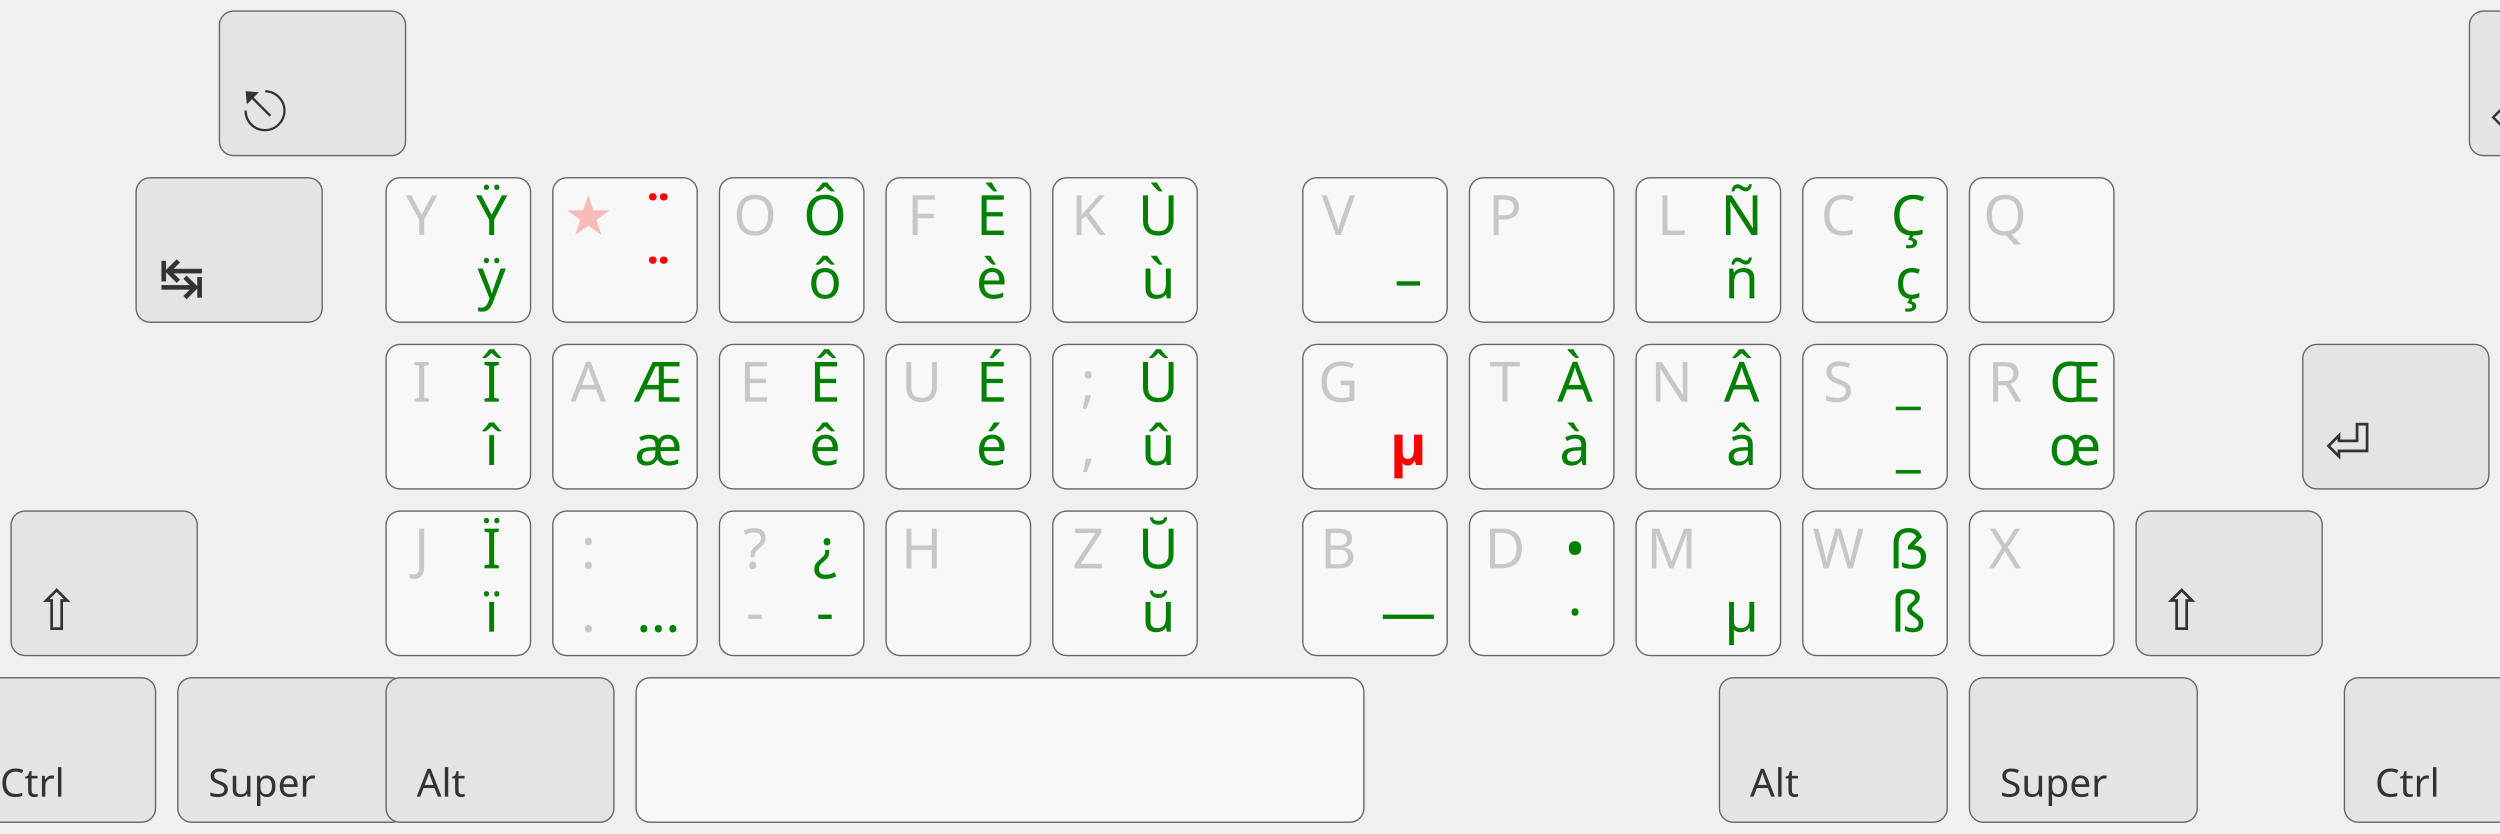
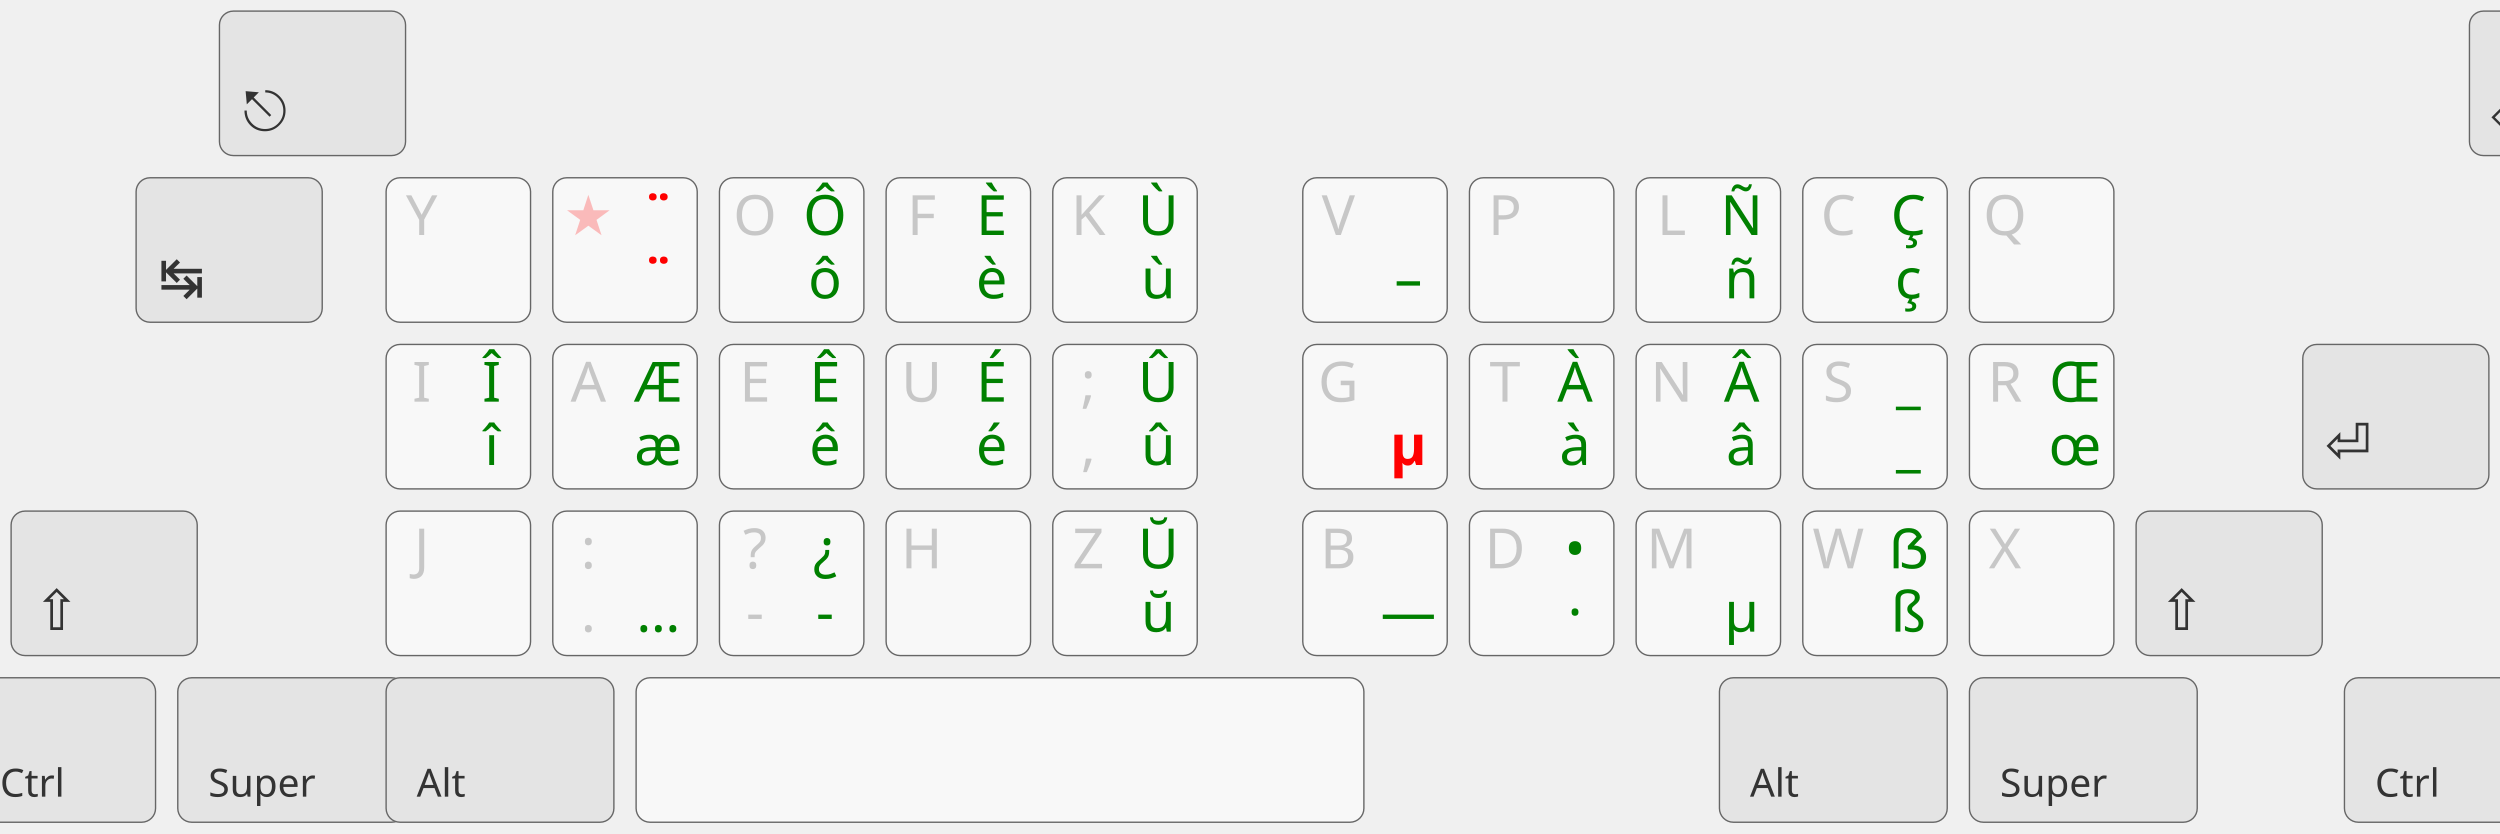
<svg xmlns="http://www.w3.org/2000/svg" viewBox="0 0 900 300" platform="gnu" theme="" class="ergo ol40 dk">
  <style>
    rect, path {
      stroke: #666;
      stroke-width: .5px;
      fill: #f8f8f8;
    }
    .specialKey,
    .specialKey rect,
    .specialKey path {
      fill: #e4e4e4;
    }
    text {
      fill: #333;
      font: normal 20px sans-serif;
      text-align: center;
    }
    #Backspace text {
      font-size: 12px;
    }

    #Escape { display: none; }

    #row_AE { transform: translate(4px, 4px); }
    #row_AD { transform: translate(4px, 64px); }
    #row_AC { transform: translate(4px, 124px); }
    #row_AB { transform: translate(4px, 184px); }
    #row_AA { transform: translate(4px, 244px); }

    /* Backslash + Enter */
    #Enter path.alt,
    #Enter     .iso,
    #Backslash .iso,
    .alt #Enter rect.ansi,
    .iso #Enter rect.ansi,
    .iso #Enter text.ansi,
    .alt #Backslash .ansi,
    .iso #Backslash .ansi { display: none; }
    #Enter text.ansi,
    .alt #Enter     .alt,
    .iso #Enter     .iso,
    .iso #Backslash .iso { display: block; }
    .iso #Backslash { transform: translate(765px, 60px); }
    .alt #Backslash { transform: translate(780px, -60px); }

    /* Backspace + IntlYen */
    #IntlYen, #Backspace .alt,
    .intlYen  #Backspace .ansi { display: none; }
    .intlYen  #Backspace .alt,
    .intlYen  #IntlYen { display: block; }

    /* ShiftLeft + IntlBackslash */
    #IntlBackslash, #ShiftLeft .iso,
    .intlBackslash  #ShiftLeft .ansi { display: none; }
    .intlBackslash  #ShiftLeft .iso,
    .intlBackslash  #IntlBackslash { display: block; }

    /* ShiftRight + IntlRo */
    #IntlRo, #ShiftRight .abnt,
    .intlRo  #ShiftRight .ansi { display: none; }
    .intlRo  #ShiftRight .abnt,
    .intlRo  #IntlRo { display: block; }

    .specialKey   .ergo,
    .specialKey   .ol60,
    .specialKey   .ol50,
    .specialKey   .ol40,
    #Space        .ol60,
    #Space        .ol50,
    #Space        .ol40,
    #Backquote    .ol60,
    #BracketRight .ol60,
    #Equal        .ol60,
    .ergo #CapsLock,
    .ergo #Space      rect,
    .ergo #Backslash  rect,
    .ergo .specialKey rect,
    .ergo .specialKey text { display: none; }
    .ol50 #Escape,
    .ol40 #Escape,
    .ol60 #Space        .ol60,
    .ol50 #Space        .ol50,
    .ol40 #Space        .ol40,
    .ol60 #Backquote    .ol60,
    .ol60 #BracketRight .ol60,
    .ol60 #Backslash    .ol60,
    .ol60 #Equal        .ol60,
    .ol60 .specialKey   .ol60,
    .ol50 .specialKey   .ol50,
    .ol40 .specialKey   .ol40,
    .ergo .specialKey   .ergo { display: block; }

    .ol50 .pinkyKey, .ol50 #ContextMenu,
    .ol40 .pinkyKey, .ol40 #ContextMenu,
    .ol40 #row_AE .numberKey { display: none; }

    .ergo #row_AE       { transform: translate(94px, 4px); }
    .ergo #row_AD       { transform: translate(64px, 64px); }
    .ergo #row_AC       { transform: translate(49px, 124px); }
    .ergo #row_AB       { transform: translate(19px, 184px); }

    .ergo #Tab          { transform: translate(15px, 0px); }
    .ergo #ShiftLeft    { transform: translate(60px, 0px); }
    .ergo #ControlLeft  { transform: translate(75px, 0px); }
    .ergo #MetaLeft     { transform: translate(150px, 0px); }
    .ergo #AltLeft      { transform: translate(240px, 0px); }
    .ergo #Space        { transform: translate(315px, 0px); }
    .ergo #AltRight     { transform: translate(540px, 0px); }
    .ergo #MetaRight    { transform: translate(630px, 0px); }
    .ergo #ControlRight { transform: translate(750px, 0px); }

    .ergo .left         { transform: translate(-15px, 0px); }
    .ergo .right        { transform: translate(15px, 0px); }

    .ol60 .left         { transform: translate(-75px, 0px); }
    .ol60 #ControlRight { transform: translate(810px, 0px); }
    .ol60 #Backquote    { transform: translate(-15px, 0px); }
    .ol60 #ShiftRight   { transform: translate(795px, 0px); }
    .ol60 #ContextMenu  { transform: translate(750px, 0px); }
    .ol60 #Backslash    { transform: translate(690px, 120px); }
    .ol60 #Backspace    { transform: translate(277.5px, 60px); }
    .ol60 #Enter        { transform: translate(322.5px, 60px); }

    .ol50 #Escape       { transform: translate(-15px, 0px); }
    .ol50 #Backspace    { transform: translate(660px, 0px); }
    .ol50 #Enter        { transform: translate(705px, -60px); }

    .ol40 #Escape       { transform: translate(-15px, 120px); }
    .ol40 #Backspace    { transform: translate(660px, 60px); }
    .ol40 #Enter        { transform: translate(705px, 0px); }

    [platform="gnu"].ergo .specialKey .win,
    [platform="gnu"].ergo .specialKey .mac,
    [platform="win"].ergo .specialKey .gnu,
    [platform="win"].ergo .specialKey .mac { display: none; }
    .ergo .specialKey .mac,
    [platform="gnu"].ergo .specialKey .gnu,
    [platform="win"].ergo .specialKey .win { display: block; }

    /* swap Alt/Meta for MacOSX */
    [platform="gnu"].ergo #MetaLeft,
    [platform="win"].ergo #MetaLeft,
                    .ergo #AltLeft   { transform: translate(150px, 0px); }
    [platform="gnu"].ergo #AltLeft,
    [platform="win"].ergo #AltLeft,
                    .ergo #MetaLeft  { transform: translate(240px, 0px); }
    [platform="gnu"].ergo #AltRight,
    [platform="win"].ergo #AltRight,
                    .ergo #MetaRight { transform: translate(570px, 0px); }
    [platform="gnu"].ergo #MetaRight,
    [platform="win"].ergo #MetaRight,
                    .ergo #AltRight  { transform: translate(660px, 0px); }

    #NonConvert, #Convert, #KanaMode,
    #Lang1, #Lang2,
    #Space .jis,
    #Space .ks,
    .ks  #Space .ansi,
    .ks  #Space .jis,
    .jis #Space .ansi,
    .jis #Space .ks { display: none; }
    .ks  #Space .ks,
    .jis #NonConvert, .jis #Convert, .jis #KanaMode,
    .ks #Lang1, .ks #Lang2,
    .jis #Space .jis { display: block; }

    #Backquote .jis,
    #CapsLock  .jis,
    .jis #Backquote .ansi,
    .jis #CapsLock  .ansi { display: none; }
    .jis #Backquote .jis,
    .jis #CapsLock .jis { display: block; }

    #Lang1 text,
    #Lang2 text,
    #Convert text,
    #NonConvert text,
    .jis #CapsLock text { font-size: 14px; }
    #KanaMode text,
    .jis #Backquote text { font-size: 10px; }

    .specialKey .win,
    .specialKey .gnu {
      display: none;
      font-size: 14px;
    }

    /* display MacOSX by default */
    [platform="gnu"] .specialKey .win,
    [platform="gnu"] .specialKey .mac,
    [platform="win"] .specialKey .gnu,
    [platform="win"] .specialKey .mac { display: none; }
    [platform="mac"] .specialKey .mac,
    [platform="gnu"] .specialKey .gnu,
    [platform="win"] .specialKey .win { display: block; }

    /* swap Alt/Meta for MacOSX */
    [platform="gnu"] #MetaLeft,
    [platform="win"] #MetaLeft,  #AltLeft   { transform: translate(75px, 0px); }
    [platform="gnu"] #AltLeft,
    [platform="win"] #AltLeft,   #MetaLeft  { transform: translate(150px, 0px); }
    [platform="gnu"] #AltRight,
    [platform="win"] #AltRight,  #MetaRight { transform: translate(600px, 0px); }
    [platform="gnu"] #MetaRight,
    [platform="win"] #MetaRight, #AltRight  { transform: translate(675px, 0px); }

    g:target rect, .press rect,
    g:target path, .press path {
      fill: #aad;
    }

    [theme="reach"] .pinkyKey  rect { fill: hsl(  0, 100%, 90%); }
    [theme="reach"] .numberKey rect { fill: hsl( 42, 100%, 90%); }
    [theme="reach"] .letterKey rect { fill: hsl(122, 100%, 90%); }
    [theme="reach"] .homeKey   rect { fill: hsl(122, 100%, 75%); }
    [theme="reach"] .press     rect { fill: #aaf; }

    [theme="hints"] [finger="m1"] rect { fill: hsl(  0, 100%, 95%); }
    [theme="hints"] [finger="l2"] rect { fill: hsl( 42, 100%, 85%); }
    [theme="hints"] [finger="r2"] rect { fill: hsl( 61, 100%, 85%); }
    [theme="hints"] [finger="l3"] rect,
    [theme="hints"] [finger="r3"] rect { fill: hsl(136, 100%, 85%); }
    [theme="hints"] [finger="l4"] rect,
    [theme="hints"] [finger="r4"] rect { fill: hsl(200, 100%, 85%); }
    [theme="hints"] [finger="l5"] rect,
    [theme="hints"] [finger="r5"] rect { fill: hsl(230, 100%, 85%); }
    [theme="hints"] .specialKey   rect,
    [theme="hints"] .specialKey   path { fill: #e4e4e4; }
    [theme="hints"] .hint         rect { fill: #a33; }
    [theme="hints"] .press        rect { fill: #335; }
    [theme="hints"] .press        text { fill: #fff; }
    [theme="hints"] .hint text {
      font-weight: bold;
      fill: white;
    }

    /* dimmed AltGr + bold dead keys */
    .level3, .level4 { fill: blue; opacity: .5; }
    .level5, .level6 { fill: green; display: none }
    .deadKey {
      fill: red;
      font-size: 14px;
    }
    .diacritic  {
      font-size: 20px;
      font-weight: bolder;
    }

    /* hide Level4 (Shift+AltGr) unless AltGr is pressed */
    .level4        { display: none; }
    .altgr .level4 { display: block; }

    /* highlight AltGr + Dead Keys */
    .dk .level1, .altgr .level1,
    .dk .level2, .altgr .level2 { opacity: 0.25; display: block; }
    .dk .level5, .altgr .level3,
    .dk .level6, .altgr .level4,
    .mixed .level3, .mixed .level5 { opacity: 1; display: block;}
    .dk .level3, .dk .level4,
    .mixed .level4, .mixed .level6 { display: none; }

    /* Translate level5 upward if mixed */
    .mixed .level5 {transform: translate(0px, -22.8px);}

    /* Adding Base class option to display Alpha + dk layers */
    .base .level3, .base .level4 { display: none;}
    .base .level5  { opacity: 0.5; display: block;}

    @media (prefers-color-scheme: dark) {
      rect, path { stroke: #777; fill: #444; }
      .specialKey, .specialKey rect, .specialKey path { fill: #333; }
      g:target rect, .press rect, g:target path, .press path { fill: #558; }
      text { fill: #999; }
      .level3, .level4 { fill: #99f; }
      .level5, .level6 { fill: #6d6; }
      .deadKey { fill: #f44; }

      [theme="reach"] .pinkyKey  rect { fill: hsl(  0, 60%, 25%); }
      [theme="reach"] .numberKey rect { fill: hsl( 42, 60%, 27%); }
      [theme="reach"] .letterKey rect { fill: hsl(122, 75%, 20%); }
      [theme="reach"] .homeKey   rect { fill: hsl(122, 70%, 25%); }
      [theme="reach"] .press     rect { fill: #449; }

      [theme="hints"] [finger="m1"] rect { fill: hsl(  0, 100%, 95%); }
      [theme="hints"] [finger="l2"] rect { fill: hsl( 42, 100%, 85%); }
      [theme="hints"] [finger="r2"] rect { fill: hsl( 61, 100%, 85%); }
      [theme="hints"] [finger="l3"] rect,
      [theme="hints"] [finger="r3"] rect { fill: hsl(136, 100%, 85%); }
      [theme="hints"] [finger="l4"] rect,
      [theme="hints"] [finger="r4"] rect { fill: hsl(200, 100%, 85%); }
      [theme="hints"] [finger="l5"] rect,
      [theme="hints"] [finger="r5"] rect { fill: hsl(230, 100%, 85%); }
      [theme="hints"] .specialKey   rect,
      [theme="hints"] .specialKey   path { fill: #e4e4e4; }
      [theme="hints"] .hint         rect { fill: #a33; }
      [theme="hints"] .press        rect { fill: #335; }
      [theme="hints"] .press        text { fill: #fff; }
      [theme="hints"] .hint text {
        font-weight: bold;
        fill: white;
      }
    }
  </style>
  <g id="row_AE" text-anchor="middle">
    <g class="left">
      <g class="specialKey" finger="l5" id="Escape" transform="translate(0, 0)">
        <rect class="ergo" width="67" height="52" rx="5" ry="5" />
        <text class="ergo" width="22" height="22" x="16.4" y="42.8">⎋</text>
      </g>
      <g class="pinkyKey" finger="l5" id="Backquote" transform="translate(0, 0)">
        <rect class="specialKey jis" width="52" height="52" rx="5" ry="5" />
        <rect class="ansi alt iso" width="52" height="52" rx="5" ry="5" />
        <rect class="ol60" width="67" height="52" rx="5" ry="5" />
        <text class="jis" width="22" height="22" x="26" y="20">半角</text>
        <text class="jis" width="22" height="22" x="26" y="32">全角</text>
        <text class="jis" width="22" height="22" x="26" y="44">漢字</text>
        <g class="ansi key">
          <text class="level1" width="22" height="22" x="12.8" y="43.4">`</text>
          <text class="level2" width="22" height="22" x="12.8" y="20.6">~</text>
          <text class="level3" width="22" height="22" x="38" y="43.4" />
          <text class="level4" width="22" height="22" x="38" y="20.6" />
          <text class="level5 dk" width="22" height="22" x="38" y="43.4" />
          <text class="level6 dk" width="22" height="22" x="38" y="20.6" />
        </g>
      </g>
      <g class="numberKey" finger="l5" id="Digit1" transform="translate(60, 0)">
        <rect class="" width="52" height="52" rx="5" ry="5" />
        <g class="key">
          <text class="level1" width="22" height="22" x="12.8" y="43.4">1</text>
          <text class="level2" width="22" height="22" x="12.8" y="20.6">!</text>
          <text class="level3" width="22" height="22" x="38" y="43.4">₁</text>
          <text class="level4" width="22" height="22" x="38" y="20.6">¹</text>
          <text class="level5 dk" width="22" height="22" x="38" y="43.4">§</text>
          <text class="level6 dk" width="22" height="22" x="38" y="20.6">¡</text>
        </g>
      </g>
      <g class="numberKey" finger="l5" id="Digit2" transform="translate(120, 0)">
        <rect class="" width="52" height="52" rx="5" ry="5" />
        <g class="key">
          <text class="level1" width="22" height="22" x="12.8" y="43.4">2</text>
          <text class="level2" width="22" height="22" x="12.8" y="20.6">@</text>
          <text class="level3" width="22" height="22" x="38" y="43.4">₂</text>
          <text class="level4" width="22" height="22" x="38" y="20.6">²</text>
          <text class="level5 dk" width="22" height="22" x="38" y="43.4">¶</text>
          <text class="level6 dk" width="22" height="22" x="38" y="20.6" />
        </g>
      </g>
      <g class="numberKey" finger="l4" id="Digit3" transform="translate(180, 0)">
        <rect class="" width="52" height="52" rx="5" ry="5" />
        <g class="key">
          <text class="level1" width="22" height="22" x="12.8" y="43.4">3</text>
          <text class="level2" width="22" height="22" x="12.8" y="20.6">#</text>
          <text class="level3" width="22" height="22" x="38" y="43.4">₃</text>
          <text class="level4" width="22" height="22" x="38" y="20.6">³</text>
          <text class="level5 dk" width="22" height="22" x="38" y="43.4">°</text>
          <text class="level6 dk" width="22" height="22" x="38" y="20.6" />
        </g>
      </g>
      <g class="numberKey" finger="l3" id="Digit4" transform="translate(240, 0)">
        <rect class="" width="52" height="52" rx="5" ry="5" />
        <g class="key">
          <text class="level1" width="22" height="22" x="12.8" y="43.4">4</text>
          <text class="level2" width="22" height="22" x="12.8" y="20.6">$</text>
          <text class="level3" width="22" height="22" x="38" y="43.4">₄</text>
          <text class="level4" width="22" height="22" x="38" y="20.6">⁴</text>
          <text class="level5 dk" width="22" height="22" x="38" y="43.4">£</text>
          <text class="level6 dk" width="22" height="22" x="38" y="20.6">¢</text>
        </g>
      </g>
      <g class="numberKey" finger="l2" id="Digit5" transform="translate(300, 0)">
        <rect class="" width="52" height="52" rx="5" ry="5" />
        <g class="key">
          <text class="level1" width="22" height="22" x="12.8" y="43.4">5</text>
          <text class="level2" width="22" height="22" x="12.8" y="20.6">%</text>
          <text class="level3" width="22" height="22" x="38" y="43.4">₅</text>
          <text class="level4" width="22" height="22" x="38" y="20.6">⁵</text>
          <text class="level5 dk" width="22" height="22" x="38" y="43.4">€</text>
          <text class="level6 dk" width="22" height="22" x="38" y="20.6">‰</text>
        </g>
      </g>
    </g>
    <g class="right">
      <g class="numberKey" finger="l2" id="Digit6" transform="translate(360, 0)">
        <rect class="" width="52" height="52" rx="5" ry="5" />
        <g class="key">
          <text class="level1" width="22" height="22" x="12.8" y="43.4">6</text>
          <text class="level2" width="22" height="22" x="12.8" y="20.6">^</text>
          <text class="level3" width="22" height="22" x="38" y="43.4">₆</text>
          <text class="level4" width="22" height="22" x="38" y="20.6">⁶</text>
          <text class="level5 dk" width="22" height="22" x="38" y="43.4">¥</text>
          <text class="level6 dk" width="22" height="22" x="38" y="20.6" />
        </g>
      </g>
      <g class="numberKey" finger="r2" id="Digit7" transform="translate(420, 0)">
        <rect class="" width="52" height="52" rx="5" ry="5" />
        <g class="key">
          <text class="level1" width="22" height="22" x="12.8" y="43.4">7</text>
          <text class="level2" width="22" height="22" x="12.8" y="20.6">&amp;</text>
          <text class="level3" width="22" height="22" x="38" y="43.4">₇</text>
          <text class="level4" width="22" height="22" x="38" y="20.6">⁷</text>
          <text class="level5 dk" width="22" height="22" x="38" y="43.4">¤</text>
          <text class="level6 dk" width="22" height="22" x="38" y="20.6" />
        </g>
      </g>
      <g class="numberKey" finger="r2" id="Digit8" transform="translate(480, 0)">
        <rect class="" width="52" height="52" rx="5" ry="5" />
        <g class="key">
          <text class="level1" width="22" height="22" x="12.8" y="43.4">8</text>
          <text class="level2" width="22" height="22" x="12.8" y="20.6">*</text>
          <text class="level3" width="22" height="22" x="38" y="43.4">₈</text>
          <text class="level4" width="22" height="22" x="38" y="20.6">⁸</text>
          <text class="level5 dk" width="22" height="22" x="38" y="43.4">„</text>
          <text class="level6 dk" width="22" height="22" x="38" y="20.6" />
        </g>
      </g>
      <g class="numberKey" finger="r3" id="Digit9" transform="translate(540, 0)">
        <rect class="" width="52" height="52" rx="5" ry="5" />
        <g class="key">
          <text class="level1" width="22" height="22" x="12.8" y="43.4">9</text>
          <text class="level2" width="22" height="22" x="12.8" y="20.6">(</text>
          <text class="level3" width="22" height="22" x="38" y="43.4">₉</text>
          <text class="level4" width="22" height="22" x="38" y="20.6">⁹</text>
          <text class="level5 dk" width="22" height="22" x="38" y="43.4">“</text>
          <text class="level6 dk" width="22" height="22" x="38" y="20.6">«</text>
        </g>
      </g>
      <g class="numberKey" finger="r4" id="Digit0" transform="translate(600, 0)">
        <rect class="" width="52" height="52" rx="5" ry="5" />
        <g class="key">
          <text class="level1" width="22" height="22" x="12.8" y="43.4">0</text>
          <text class="level2" width="22" height="22" x="12.8" y="20.6">)</text>
          <text class="level3" width="22" height="22" x="38" y="43.4">₀</text>
          <text class="level4" width="22" height="22" x="38" y="20.6">⁰</text>
          <text class="level5 dk" width="22" height="22" x="38" y="43.4">”</text>
          <text class="level6 dk" width="22" height="22" x="38" y="20.6">»</text>
        </g>
      </g>
      <g class="pinkyKey" finger="r5" id="Minus" transform="translate(660, 0)">
        <rect class="" width="52" height="52" rx="5" ry="5" />
        <g class="key">
          <text class="level1" width="22" height="22" x="12.8" y="43.4">/</text>
          <text class="level2" width="22" height="22" x="12.8" y="20.6">_</text>
          <text class="level3" width="22" height="22" x="38" y="43.4" />
          <text class="level4" width="22" height="22" x="38" y="20.6" />
          <text class="level5 dk" width="22" height="22" x="38" y="43.4">÷</text>
          <text class="level6 dk" width="22" height="22" x="38" y="20.6">–</text>
        </g>
      </g>
      <g class="pinkyKey" finger="r5" id="Equal" transform="translate(720, 0)">
        <rect class="ansi" width="52" height="52" rx="5" ry="5" />
        <rect class="ol60" width="67" height="52" rx="5" ry="5" />
        <g class="key">
          <text class="level1" width="22" height="22" x="12.8" y="43.4">=</text>
          <text class="level2" width="22" height="22" x="12.8" y="20.6">+</text>
          <text class="level3" width="22" height="22" x="38" y="43.4" />
          <text class="level4" width="22" height="22" x="38" y="20.6" />
          <text class="level5 dk" width="22" height="22" x="38" y="43.4">≠</text>
          <text class="level6 dk" width="22" height="22" x="38" y="20.6">±</text>
        </g>
      </g>
      <g class="pinkyKey" finger="r5" id="IntlYen" transform="translate(780, 0)">
        <rect class="" width="52" height="52" rx="5" ry="5" />
        <g class="key" />
      </g>
      <g class="specialKey" finger="r5" id="Backspace" transform="translate(780, 0)">
        <rect class="ansi" width="112" height="52" rx="5" ry="5" />
        <rect class="ol60" width="67" height="112" rx="5" ry="5" y="-60" />
        <rect class="ol40 ol50" width="67" height="52" rx="5" ry="5" />
        <rect class="alt" width="52" height="52" rx="5" ry="5" x="60" />
        <text class="ansi" width="22" height="22" x="16.4" y="42.8">⌫</text>
        <text class="ergo" width="22" height="22" x="16.4" y="42.8">⌫</text>
        <text class="alt" width="22" height="22" x="16.4" y="42.8" transform="translate(60, 0)">⌫</text>
      </g>
    </g>
  </g>
  <g id="row_AD" text-anchor="middle">
    <g class="left">
      <g class="specialKey" finger="l5" id="Tab" transform="translate(0, 0)">
        <rect class="" width="82" height="52" rx="5" ry="5" />
        <rect class="ergo" width="67" height="52" rx="5" ry="5" />
        <text class="" width="22" height="22" x="16.4" y="42.8">↹</text>
        <text class="ergo" width="22" height="22" x="16.4" y="42.8">↹</text>
      </g>
      <g class="letterKey" finger="l5" id="KeyQ" transform="translate(90, 0)">
        <rect class="" width="52" height="52" rx="5" ry="5" />
        <g class="key">
          <text class="level1" width="22" height="22" x="12.8" y="43.4" />
          <text class="level2" width="22" height="22" x="12.8" y="20.6">Y</text>
          <text class="level3" width="22" height="22" x="38" y="43.4">@</text>
          <text class="level4" width="22" height="22" x="38" y="20.6" />
-           <text class="level5 dk" width="22" height="22" x="38" y="43.4">ÿ</text>
-           <text class="level6 dk" width="22" height="22" x="38" y="20.6">Ÿ</text>
+           <text class="level5 dk" width="22" height="22" x="38" y="43.4" />
+           <text class="level6 dk" width="22" height="22" x="38" y="20.6" />
        </g>
      </g>
      <g class="letterKey" finger="l4" id="KeyW" transform="translate(150, 0)">
        <rect class="" width="52" height="52" rx="5" ry="5" />
        <g class="key">
          <text class="level1" width="22" height="22" x="12.8" y="43.4" />
          <text class="level2 deadKey diacritic" width="22" height="22" x="12.8" y="20.6">★</text>
          <text class="level3" width="22" height="22" x="38" y="43.4">&lt;</text>
          <text class="level4" width="22" height="22" x="38" y="20.6">≤</text>
          <text class="level5 dk deadKey diacritic" width="22" height="22" x="38" y="43.4">¨</text>
          <text class="level6 dk deadKey diacritic" width="22" height="22" x="38" y="20.6">¨</text>
        </g>
      </g>
      <g class="letterKey" finger="l3" id="KeyE" transform="translate(210, 0)">
        <rect class="" width="52" height="52" rx="5" ry="5" />
        <g class="key">
          <text class="level1" width="22" height="22" x="12.8" y="43.4" />
          <text class="level2" width="22" height="22" x="12.8" y="20.6">O</text>
          <text class="level3" width="22" height="22" x="38" y="43.4">&gt;</text>
          <text class="level4" width="22" height="22" x="38" y="20.6">≥</text>
          <text class="level5 dk" width="22" height="22" x="38" y="43.4">ô</text>
          <text class="level6 dk" width="22" height="22" x="38" y="20.6">Ô</text>
        </g>
      </g>
      <g class="letterKey" finger="l2" id="KeyR" transform="translate(270, 0)">
        <rect class="" width="52" height="52" rx="5" ry="5" />
        <g class="key">
          <text class="level1" width="22" height="22" x="12.8" y="43.4" />
          <text class="level2" width="22" height="22" x="12.8" y="20.6">F</text>
          <text class="level3" width="22" height="22" x="38" y="43.4">$</text>
          <text class="level4 deadKey diacritic" width="22" height="22" x="38" y="20.6">¤</text>
          <text class="level5 dk" width="22" height="22" x="38" y="43.4">è</text>
          <text class="level6 dk" width="22" height="22" x="38" y="20.6">È</text>
        </g>
      </g>
      <g class="letterKey" finger="l2" id="KeyT" transform="translate(330, 0)">
        <rect class="" width="52" height="52" rx="5" ry="5" />
        <g class="key">
          <text class="level1" width="22" height="22" x="12.8" y="43.4" />
          <text class="level2" width="22" height="22" x="12.8" y="20.6">K</text>
          <text class="level3" width="22" height="22" x="38" y="43.4">%</text>
          <text class="level4" width="22" height="22" x="38" y="20.6">‰</text>
          <text class="level5 dk" width="22" height="22" x="38" y="43.4">ù</text>
          <text class="level6 dk" width="22" height="22" x="38" y="20.6">Ù</text>
        </g>
      </g>
    </g>
    <g class="right">
      <g class="letterKey" finger="r2" id="KeyY" transform="translate(390, 0)">
        <rect class="" width="52" height="52" rx="5" ry="5" />
        <g class="key">
          <text class="level1" width="22" height="22" x="12.8" y="43.4" />
          <text class="level2" width="22" height="22" x="12.8" y="20.6">V</text>
          <text class="level3" width="22" height="22" x="38" y="43.4">^</text>
          <text class="level4 deadKey diacritic" width="22" height="22" x="38" y="20.6">^</text>
          <text class="level5 dk" width="22" height="22" x="38" y="43.4">–</text>
          <text class="level6 dk" width="22" height="22" x="38" y="20.6" />
        </g>
      </g>
      <g class="letterKey" finger="r2" id="KeyU" transform="translate(450, 0)">
        <rect class="" width="52" height="52" rx="5" ry="5" />
        <g class="key">
          <text class="level1" width="22" height="22" x="12.8" y="43.4" />
          <text class="level2" width="22" height="22" x="12.8" y="20.6">P</text>
          <text class="level3" width="22" height="22" x="38" y="43.4">&amp;</text>
          <text class="level4 deadKey" width="22" height="22" x="38" y="20.6" />
          <text class="level5 dk" width="22" height="22" x="38" y="43.4" />
          <text class="level6 dk" width="22" height="22" x="38" y="20.6" />
        </g>
      </g>
      <g class="letterKey" finger="r3" id="KeyI" transform="translate(510, 0)">
        <rect class="" width="52" height="52" rx="5" ry="5" />
        <g class="key">
          <text class="level1" width="22" height="22" x="12.8" y="43.4" />
          <text class="level2" width="22" height="22" x="12.8" y="20.6">L</text>
          <text class="level3" width="22" height="22" x="38" y="43.4">*</text>
          <text class="level4" width="22" height="22" x="38" y="20.6">×</text>
          <text class="level5 dk" width="22" height="22" x="38" y="43.4">ñ</text>
          <text class="level6 dk" width="22" height="22" x="38" y="20.6">Ñ</text>
        </g>
      </g>
      <g class="letterKey" finger="r4" id="KeyO" transform="translate(570, 0)">
        <rect class="" width="52" height="52" rx="5" ry="5" />
        <g class="key">
          <text class="level1" width="22" height="22" x="12.8" y="43.4" />
          <text class="level2" width="22" height="22" x="12.8" y="20.6">C</text>
          <text class="level3" width="22" height="22" x="38" y="43.4">'</text>
          <text class="level4 deadKey diacritic" width="22" height="22" x="38" y="20.6">´</text>
          <text class="level5 dk" width="22" height="22" x="38" y="43.4">ç</text>
          <text class="level6 dk" width="22" height="22" x="38" y="20.6">Ç</text>
        </g>
      </g>
      <g class="letterKey" finger="r5" id="KeyP" transform="translate(630, 0)">
        <rect class="" width="52" height="52" rx="5" ry="5" />
        <g class="key">
          <text class="level1" width="22" height="22" x="12.8" y="43.4" />
          <text class="level2" width="22" height="22" x="12.8" y="20.6">Q</text>
          <text class="level3" width="22" height="22" x="38" y="43.4">`</text>
          <text class="level4 deadKey diacritic" width="22" height="22" x="38" y="20.6">`</text>
          <text class="level5 dk" width="22" height="22" x="38" y="43.4" />
          <text class="level6 dk" width="22" height="22" x="38" y="20.6" />
        </g>
      </g>
      <g class="pinkyKey" finger="r5" id="BracketLeft" transform="translate(690, 0)">
        <rect class="" width="52" height="52" rx="5" ry="5" />
        <g class="key">
          <text class="level1" width="22" height="22" x="12.8" y="43.4">[</text>
          <text class="level2" width="22" height="22" x="12.8" y="20.6">{</text>
          <text class="level3" width="22" height="22" x="38" y="43.4" />
          <text class="level4" width="22" height="22" x="38" y="20.6" />
          <text class="level5 dk" width="22" height="22" x="38" y="43.4" />
          <text class="level6 dk" width="22" height="22" x="38" y="20.6" />
        </g>
      </g>
      <g class="pinkyKey" finger="r5" id="BracketRight" transform="translate(750, 0)">
        <rect class="ansi" width="52" height="52" rx="5" ry="5" />
        <rect class="ol60" width="67" height="52" rx="5" ry="5" />
        <g class="key">
          <text class="level1" width="22" height="22" x="12.8" y="43.4">]</text>
          <text class="level2" width="22" height="22" x="12.8" y="20.6">}</text>
          <text class="level3" width="22" height="22" x="38" y="43.4" />
          <text class="level4" width="22" height="22" x="38" y="20.6" />
          <text class="level5 dk" width="22" height="22" x="38" y="43.4" />
          <text class="level6 dk" width="22" height="22" x="38" y="20.6" />
        </g>
      </g>
      <g class="pinkyKey" finger="r5" id="Backslash" transform="translate(810, 0)">
        <rect class="ansi" width="82" height="52" rx="5" ry="5" />
        <rect class="iso ol60" width="52" height="52" rx="5" ry="5" />
        <g class="key">
          <text class="level1" width="22" height="22" x="12.8" y="43.4">\</text>
          <text class="level2" width="22" height="22" x="12.8" y="20.6">|</text>
          <text class="level3" width="22" height="22" x="38" y="43.4" />
          <text class="level4" width="22" height="22" x="38" y="20.6" />
          <text class="level5 dk" width="22" height="22" x="38" y="43.4" />
          <text class="level6 dk" width="22" height="22" x="38" y="20.6" />
        </g>
      </g>
    </g>
  </g>
  <g id="row_AC" text-anchor="middle">
    <g class="left">
      <g class="specialKey" finger="l5" id="CapsLock" transform="translate(0, 0)">
        <rect class="" width="97" height="52" rx="5" ry="5" />
        <text class="ansi" width="22" height="22" x="16.4" y="42.8">⇪</text>
        <text class="jis" width="22" height="22" x="23" y="42.8">英数</text>
      </g>
      <g class="letterKey homeKey" finger="l5" id="KeyA" transform="translate(105, 0)">
        <rect class="" width="52" height="52" rx="5" ry="5" />
        <g class="key">
          <text class="level1" width="22" height="22" x="12.8" y="43.4" />
          <text class="level2" width="22" height="22" x="12.8" y="20.6">I</text>
          <text class="level3" width="22" height="22" x="38" y="43.4">{</text>
          <text class="level4" width="22" height="22" x="38" y="20.6" />
          <text class="level5 dk" width="22" height="22" x="38" y="43.4">î</text>
          <text class="level6 dk" width="22" height="22" x="38" y="20.6">Î</text>
        </g>
      </g>
      <g class="letterKey homeKey" finger="l4" id="KeyS" transform="translate(165, 0)">
        <rect class="" width="52" height="52" rx="5" ry="5" />
        <g class="key">
          <text class="level1" width="22" height="22" x="12.8" y="43.4" />
          <text class="level2" width="22" height="22" x="12.8" y="20.6">A</text>
          <text class="level3" width="22" height="22" x="38" y="43.4">(</text>
          <text class="level4" width="22" height="22" x="38" y="20.6">⁽</text>
          <text class="level5 dk" width="22" height="22" x="38" y="43.4">æ</text>
          <text class="level6 dk" width="22" height="22" x="38" y="20.6">Æ</text>
        </g>
      </g>
      <g class="letterKey homeKey" finger="l3" id="KeyD" transform="translate(225, 0)">
        <rect class="" width="52" height="52" rx="5" ry="5" />
        <g class="key">
          <text class="level1" width="22" height="22" x="12.8" y="43.4" />
          <text class="level2" width="22" height="22" x="12.8" y="20.6">E</text>
          <text class="level3" width="22" height="22" x="38" y="43.4">)</text>
          <text class="level4" width="22" height="22" x="38" y="20.6">⁾</text>
          <text class="level5 dk" width="22" height="22" x="38" y="43.4">ê</text>
          <text class="level6 dk" width="22" height="22" x="38" y="20.6">Ê</text>
        </g>
      </g>
      <g class="letterKey homeKey" finger="l2" id="KeyF" transform="translate(285, 0)">
        <rect class="" width="52" height="52" rx="5" ry="5" />
        <g class="key">
          <text class="level1" width="22" height="22" x="12.8" y="43.4" />
          <text class="level2" width="22" height="22" x="12.8" y="20.6">U</text>
          <text class="level3" width="22" height="22" x="38" y="43.4">}</text>
          <text class="level4" width="22" height="22" x="38" y="20.6" />
          <text class="level5 dk" width="22" height="22" x="38" y="43.4">é</text>
          <text class="level6 dk" width="22" height="22" x="38" y="20.6">É</text>
        </g>
      </g>
      <g class="letterKey" finger="l2" id="KeyG" transform="translate(345, 0)">
        <rect class="" width="52" height="52" rx="5" ry="5" />
        <g class="key">
          <text class="level1" width="22" height="22" x="12.8" y="43.4">,</text>
          <text class="level2" width="22" height="22" x="12.8" y="20.6">;</text>
          <text class="level3" width="22" height="22" x="38" y="43.4">=</text>
          <text class="level4" width="22" height="22" x="38" y="20.6">≠</text>
          <text class="level5 dk" width="22" height="22" x="38" y="43.4">û</text>
          <text class="level6 dk" width="22" height="22" x="38" y="20.6">Û</text>
        </g>
      </g>
    </g>
    <g class="right">
      <g class="letterKey" finger="r2" id="KeyH" transform="translate(405, 0)">
        <rect class="" width="52" height="52" rx="5" ry="5" />
        <g class="key">
          <text class="level1" width="22" height="22" x="12.8" y="43.4" />
          <text class="level2" width="22" height="22" x="12.8" y="20.6">G</text>
          <text class="level3" width="22" height="22" x="38" y="43.4">\</text>
          <text class="level4 deadKey diacritic" width="22" height="22" x="38" y="20.6">/</text>
          <text class="level5 dk deadKey diacritic" width="22" height="22" x="38" y="43.4">µ</text>
          <text class="level6 dk" width="22" height="22" x="38" y="20.6" />
        </g>
      </g>
      <g class="letterKey homeKey" finger="r2" id="KeyJ" transform="translate(465, 0)">
        <rect class="" width="52" height="52" rx="5" ry="5" />
        <g class="key">
          <text class="level1" width="22" height="22" x="12.8" y="43.4" />
          <text class="level2" width="22" height="22" x="12.8" y="20.6">T</text>
          <text class="level3" width="22" height="22" x="38" y="43.4">+</text>
          <text class="level4" width="22" height="22" x="38" y="20.6">±</text>
          <text class="level5 dk" width="22" height="22" x="38" y="43.4">à</text>
          <text class="level6 dk" width="22" height="22" x="38" y="20.6">À</text>
        </g>
      </g>
      <g class="letterKey homeKey" finger="r3" id="KeyK" transform="translate(525, 0)">
        <rect class="" width="52" height="52" rx="5" ry="5" />
        <g class="key">
          <text class="level1" width="22" height="22" x="12.8" y="43.4" />
          <text class="level2" width="22" height="22" x="12.8" y="20.6">N</text>
          <text class="level3" width="22" height="22" x="38" y="43.4">-</text>
          <text class="level4" width="22" height="22" x="38" y="20.6">—</text>
          <text class="level5 dk" width="22" height="22" x="38" y="43.4">â</text>
          <text class="level6 dk" width="22" height="22" x="38" y="20.6">Â</text>
        </g>
      </g>
      <g class="letterKey homeKey" finger="r4" id="KeyL" transform="translate(585, 0)">
        <rect class="" width="52" height="52" rx="5" ry="5" />
        <g class="key">
          <text class="level1" width="22" height="22" x="12.8" y="43.4" />
          <text class="level2" width="22" height="22" x="12.8" y="20.6">S</text>
          <text class="level3" width="22" height="22" x="38" y="43.4">/</text>
          <text class="level4" width="22" height="22" x="38" y="20.6">÷</text>
          <text class="level5 dk" width="22" height="22" x="38" y="43.4">_</text>
          <text class="level6 dk" width="22" height="22" x="38" y="20.6">_</text>
        </g>
      </g>
      <g class="letterKey homeKey" finger="r5" id="Semicolon" transform="translate(645, 0)">
        <rect class="" width="52" height="52" rx="5" ry="5" />
        <g class="key">
          <text class="level1" width="22" height="22" x="12.8" y="43.4" />
          <text class="level2" width="22" height="22" x="12.8" y="20.6">R</text>
          <text class="level3" width="22" height="22" x="38" y="43.4">"</text>
          <text class="level4 deadKey diacritic" width="22" height="22" x="38" y="20.6">¨</text>
          <text class="level5 dk" width="22" height="22" x="38" y="43.4">œ</text>
          <text class="level6 dk" width="22" height="22" x="38" y="20.6">Œ</text>
        </g>
      </g>
      <g class="pinkyKey" finger="r5" id="Quote" transform="translate(705, 0)">
        <rect class="" width="52" height="52" rx="5" ry="5" />
        <g class="key">
          <text class="level1" width="22" height="22" x="12.8" y="43.4">'</text>
          <text class="level2" width="22" height="22" x="12.8" y="20.6">"</text>
          <text class="level3" width="22" height="22" x="38" y="43.4" />
          <text class="level4" width="22" height="22" x="38" y="20.6" />
          <text class="level5 dk" width="22" height="22" x="38" y="43.4" />
          <text class="level6 dk" width="22" height="22" x="38" y="20.6" />
        </g>
      </g>
      <g class="specialKey" finger="r5" id="Enter" transform="translate(765, 0)">
        <path class="alt" d="M50,-60 h72 a5,5 0 0 1 5,5 v102 a5,5 0 0 1 -5,5 h-117 a5,5 0 0 1 -5,-5 v-42 a5,5 0 0 1 5,-5 h35 a5,5 1 0 0 5,-5 v-50 a5,5 0 0 1 5,-5 z" />
        <path class="iso" d="M50,-60 h72 a5,5 0 0 1 5,5 v102 a5,5 0 0 1 -5,5 h-57 a5,5 0 0 1 -5,-5 v-50 a5,5 1 0 0 -5,-5 h-5 a5,5 0 0 1 -5,-5 v-42 a5,5 0 0 1 5,-5 z" />
        <rect class="ansi" width="127" height="52" rx="5" ry="5" />
        <rect class="ol60" width="67" height="112" rx="5" ry="5" y="-60" />
        <rect class="ol40 ol50" width="67" height="52" rx="5" ry="5" />
        <text class="ansi alt ergo" width="22" height="22" x="16.4" y="42.8">⏎</text>
        <text class="iso" width="22" height="22" x="16.4" y="42.8" transform="translate(60, 0)">⏎</text>
      </g>
    </g>
  </g>
  <g id="row_AB" text-anchor="middle">
    <g class="left">
      <g class="specialKey" finger="l5" id="ShiftLeft" transform="translate(0, 0)">
        <rect class="ansi alt" width="127" height="52" rx="5" ry="5" />
        <rect class="iso" width="67" height="52" rx="5" ry="5" />
        <rect class="ol50 ol60" width="67" height="112" rx="5" ry="5" y="-60" />
        <rect class="ol40" width="67" height="52" rx="5" ry="5" />
        <text class="" width="22" height="22" x="16.4" y="42.8">⇧</text>
        <text class="ergo" width="22" height="22" x="16.4" y="42.8">⇧</text>
      </g>
      <g class="letterKey" finger="l5" id="IntlBackslash" transform="translate(75, 0)">
        <rect class="" width="52" height="52" rx="5" ry="5" />
        <g class="key">
          <text class="level1" width="22" height="22" x="12.8" y="43.4">&lt;</text>
          <text class="level2" width="22" height="22" x="12.8" y="20.6">&gt;</text>
          <text class="level3" width="22" height="22" x="38" y="43.4" />
          <text class="level4" width="22" height="22" x="38" y="20.6" />
          <text class="level5 dk" width="22" height="22" x="38" y="43.4" />
          <text class="level6 dk" width="22" height="22" x="38" y="20.6" />
        </g>
      </g>
      <g class="letterKey" finger="l5" id="KeyZ" transform="translate(135, 0)">
        <rect class="" width="52" height="52" rx="5" ry="5" />
        <g class="key">
          <text class="level1" width="22" height="22" x="12.8" y="43.4" />
          <text class="level2" width="22" height="22" x="12.8" y="20.6">J</text>
          <text class="level3" width="22" height="22" x="38" y="43.4">~</text>
          <text class="level4 deadKey diacritic" width="22" height="22" x="38" y="20.6">~</text>
-           <text class="level5 dk" width="22" height="22" x="38" y="43.4">ï</text>
-           <text class="level6 dk" width="22" height="22" x="38" y="20.6">Ï</text>
+           <text class="level5 dk" width="22" height="22" x="38" y="43.4" />
+           <text class="level6 dk" width="22" height="22" x="38" y="20.6" />
        </g>
      </g>
      <g class="letterKey" finger="l4" id="KeyX" transform="translate(195, 0)">
        <rect class="" width="52" height="52" rx="5" ry="5" />
        <g class="key">
          <text class="level1" width="22" height="22" x="12.8" y="43.4">.</text>
          <text class="level2" width="22" height="22" x="12.8" y="20.6">:</text>
          <text class="level3" width="22" height="22" x="38" y="43.4">[</text>
          <text class="level4" width="22" height="22" x="38" y="20.6" />
          <text class="level5 dk" width="22" height="22" x="38" y="43.4">…</text>
          <text class="level6 dk" width="22" height="22" x="38" y="20.6" />
        </g>
      </g>
      <g class="letterKey" finger="l3" id="KeyC" transform="translate(255, 0)">
        <rect class="" width="52" height="52" rx="5" ry="5" />
        <g class="key">
          <text class="level1" width="22" height="22" x="12.8" y="43.4">-</text>
          <text class="level2" width="22" height="22" x="12.8" y="20.6">?</text>
          <text class="level3" width="22" height="22" x="38" y="43.4">]</text>
          <text class="level4" width="22" height="22" x="38" y="20.6" />
          <text class="level5 dk" width="22" height="22" x="38" y="43.4">‑</text>
          <text class="level6 dk" width="22" height="22" x="38" y="20.6">¿</text>
        </g>
      </g>
      <g class="letterKey" finger="l2" id="KeyV" transform="translate(315, 0)">
        <rect class="" width="52" height="52" rx="5" ry="5" />
        <g class="key">
          <text class="level1" width="22" height="22" x="12.8" y="43.4" />
          <text class="level2" width="22" height="22" x="12.8" y="20.6">H</text>
          <text class="level3" width="22" height="22" x="38" y="43.4">_</text>
          <text class="level4" width="22" height="22" x="38" y="20.6">–</text>
          <text class="level5 dk" width="22" height="22" x="38" y="43.4" />
          <text class="level6 dk" width="22" height="22" x="38" y="20.6" />
        </g>
      </g>
      <g class="letterKey" finger="l2" id="KeyB" transform="translate(375, 0)">
        <rect class="" width="52" height="52" rx="5" ry="5" />
        <g class="key">
          <text class="level1" width="22" height="22" x="12.8" y="43.4" />
          <text class="level2" width="22" height="22" x="12.8" y="20.6">Z</text>
          <text class="level3" width="22" height="22" x="38" y="43.4">#</text>
          <text class="level4" width="22" height="22" x="38" y="20.6" />
          <text class="level5 dk" width="22" height="22" x="38" y="43.4">ŭ</text>
          <text class="level6 dk" width="22" height="22" x="38" y="20.6">Ŭ</text>
        </g>
      </g>
    </g>
    <g class="right">
      <g class="letterKey" finger="r2" id="KeyN" transform="translate(435, 0)">
        <rect class="" width="52" height="52" rx="5" ry="5" />
        <g class="key">
          <text class="level1" width="22" height="22" x="12.8" y="43.4" />
          <text class="level2" width="22" height="22" x="12.8" y="20.6">B</text>
          <text class="level3" width="22" height="22" x="38" y="43.4">|</text>
          <text class="level4" width="22" height="22" x="38" y="20.6">¦</text>
          <text class="level5 dk" width="22" height="22" x="38" y="43.4">—</text>
          <text class="level6 dk" width="22" height="22" x="38" y="20.6" />
        </g>
      </g>
      <g class="letterKey" finger="r2" id="KeyM" transform="translate(495, 0)">
        <rect class="" width="52" height="52" rx="5" ry="5" />
        <g class="key">
          <text class="level1" width="22" height="22" x="12.8" y="43.4" />
          <text class="level2" width="22" height="22" x="12.8" y="20.6">D</text>
          <text class="level3" width="22" height="22" x="38" y="43.4">!</text>
          <text class="level4" width="22" height="22" x="38" y="20.6">¬</text>
          <text class="level5 dk" width="22" height="22" x="38" y="43.4">·</text>
          <text class="level6 dk" width="22" height="22" x="38" y="20.6">•</text>
        </g>
      </g>
      <g class="letterKey" finger="r3" id="Comma" transform="translate(555, 0)">
        <rect class="" width="52" height="52" rx="5" ry="5" />
        <g class="key">
          <text class="level1" width="22" height="22" x="12.8" y="43.4" />
          <text class="level2" width="22" height="22" x="12.8" y="20.6">M</text>
          <text class="level3" width="22" height="22" x="38" y="43.4">;</text>
          <text class="level4 deadKey diacritic" width="22" height="22" x="38" y="20.6">¸</text>
          <text class="level5 dk" width="22" height="22" x="38" y="43.4">µ</text>
          <text class="level6 dk" width="22" height="22" x="38" y="20.6" />
        </g>
      </g>
      <g class="letterKey" finger="r4" id="Period" transform="translate(615, 0)">
        <rect class="" width="52" height="52" rx="5" ry="5" />
        <g class="key">
          <text class="level1" width="22" height="22" x="12.8" y="43.4" />
          <text class="level2" width="22" height="22" x="12.8" y="20.6">W</text>
          <text class="level3" width="22" height="22" x="38" y="43.4">:</text>
          <text class="level4" width="22" height="22" x="38" y="20.6" />
          <text class="level5 dk" width="22" height="22" x="38" y="43.4">ß</text>
          <text class="level6 dk" width="22" height="22" x="38" y="20.6">ẞ</text>
        </g>
      </g>
      <g class="letterKey" finger="r5" id="Slash" transform="translate(675, 0)">
        <rect class="" width="52" height="52" rx="5" ry="5" />
        <g class="key">
          <text class="level1" width="22" height="22" x="12.8" y="43.4" />
          <text class="level2" width="22" height="22" x="12.8" y="20.6">X</text>
          <text class="level3" width="22" height="22" x="38" y="43.4">?</text>
          <text class="level4" width="22" height="22" x="38" y="20.6" />
          <text class="level5 dk" width="22" height="22" x="38" y="43.4" />
          <text class="level6 dk" width="22" height="22" x="38" y="20.6" />
        </g>
      </g>
      <g class="pinkyKey" finger="r5" id="IntlRo" transform="translate(735, 0)">
        <rect class="" width="52" height="52" rx="5" ry="5" />
        <g class="key" />
      </g>
      <g class="specialKey" finger="r5" id="ShiftRight" transform="translate(735, 0)">
        <rect class="ansi" width="157" height="52" rx="5" ry="5" />
        <rect class="abnt" width="97" height="52" rx="5" ry="5" x="60" />
        <rect class="ol50 ol60" width="67" height="112" rx="5" ry="5" y="-60" />
        <rect class="ol40" width="67" height="52" rx="5" ry="5" />
        <text class="ansi" width="22" height="22" x="16.4" y="42.8">⇧</text>
        <text class="ergo" width="22" height="22" x="16.4" y="42.8">⇧</text>
        <text class="abnt" width="22" height="22" x="16.4" y="42.8" transform="translate(60, 0)">⇧</text>
      </g>
    </g>
  </g>
  <g id="row_AA" text-anchor="middle">
    <g class="left">
      <g class="specialKey" finger="l5" id="ControlLeft" transform="translate(0, 0)">
        <rect class="" width="67" height="52" rx="5" ry="5" />
        <rect class="ergo" width="67" height="52" rx="5" ry="5" />
        <text class="win gnu" width="22" height="22" x="11" y="42.8" text-anchor="start">Ctrl</text>
        <text class="mac" width="22" height="22" x="16.4" y="42.8">⌃</text>
      </g>
      <g class="specialKey" finger="l1" id="MetaLeft" transform="translate(75, 0)">
        <rect class="" width="67" height="52" rx="5" ry="5" />
        <rect class="ergo" width="82" height="52" rx="5" ry="5" />
        <text class="win" width="22" height="22" x="11" y="42.8" text-anchor="start">Win</text>
        <text class="gnu" width="22" height="22" x="11" y="42.8" text-anchor="start">Super</text>
        <text class="mac" width="22" height="22" x="16.4" y="42.8">⌘</text>
      </g>
      <g class="specialKey" finger="l1" id="AltLeft" transform="translate(150, 0)">
        <rect class="" width="67" height="52" rx="5" ry="5" />
        <rect class="ergo" width="82" height="52" rx="5" ry="5" />
        <text class="win gnu" width="22" height="22" x="11" y="42.8" text-anchor="start">Alt</text>
        <text class="mac" width="22" height="22" x="16.4" y="42.8">⌥</text>
      </g>
      <g class="specialKey" finger="l1" id="Lang2" transform="translate(225, 0)">
        <rect class="" width="52" height="52" rx="5" ry="5" />
        <text class="" width="22" height="22" x="20" y="42.8">한자</text>
      </g>
      <g class="specialKey" finger="l1" id="NonConvert" transform="translate(225, 0)">
        <rect class="" width="52" height="52" rx="5" ry="5" />
        <text class="" width="22" height="22" x="26" y="42.8">無変換</text>
      </g>
    </g>
    <g class="homeKey" finger="m1" id="Space" transform="translate(225, 0)">
      <rect class="ansi" width="367" height="52" rx="5" ry="5" />
      <rect class="ol60" width="322" height="52" rx="5" ry="5" x="-60" />
      <rect class="ol50 ol40" width="262" height="52" rx="5" ry="5" />
      <rect class="ks" width="247" height="52" rx="5" ry="5" x="60" />
      <rect class="jis" width="187" height="52" rx="5" ry="5" x="60" />
    </g>
    <g class="right">
      <g class="specialKey" finger="r1" id="Convert" transform="translate(480, 0)">
        <rect class="" width="52" height="52" rx="5" ry="5" />
        <text class="" width="22" height="22" x="26" y="42.8">変換</text>
      </g>
      <g class="specialKey" finger="r1" id="KanaMode" transform="translate(540, 0)">
        <rect class="" width="52" height="52" rx="5" ry="5" />
        <text class="" width="22" height="22" x="26" y="20">カタカナ</text>
        <text class="" width="22" height="22" x="26" y="32">ひらがな</text>
        <text class="" width="22" height="22" x="26" y="44">ローマ字</text>
      </g>
      <g class="specialKey" finger="r1" id="Lang1" transform="translate(540, 0)">
        <rect class="" width="52" height="52" rx="5" ry="5" />
        <text class="" width="22" height="22" x="20" y="42.8">한/영</text>
      </g>
      <g class="specialKey" finger="r1" id="AltRight" transform="translate(600, 0)">
        <rect class="" width="67" height="52" rx="5" ry="5" />
        <rect class="ergo" width="82" height="52" rx="5" ry="5" />
        <text class="win gnu" width="22" height="22" x="11" y="42.8" text-anchor="start">Alt</text>
        <text class="mac" width="22" height="22" x="16.4" y="42.8">⌥</text>
      </g>
      <g class="specialKey" finger="r1" id="MetaRight" transform="translate(690, 0)">
        <rect class="" width="67" height="52" rx="5" ry="5" />
        <rect class="ergo" width="82" height="52" rx="5" ry="5" />
        <text class="win" width="22" height="22" x="11" y="42.8" text-anchor="start">Win</text>
        <text class="gnu" width="22" height="22" x="11" y="42.8" text-anchor="start">Super</text>
        <text class="mac" width="22" height="22" x="16.4" y="42.8">⌘</text>
      </g>
      <g class="specialKey" finger="r5" id="ContextMenu" transform="translate(750, 0)">
        <rect class="" width="67" height="52" rx="5" ry="5" />
        <rect class="ergo" width="52" height="52" rx="5" ry="5" />
        <text class="" width="22" height="22" x="16.4" y="42.8">☰</text>
        <text class="ol60" width="22" height="22" x="16.4" y="42.8">☰</text>
      </g>
      <g class="specialKey" finger="r5" id="ControlRight" transform="translate(825, 0)">
        <rect class="" width="67" height="52" rx="5" ry="5" />
        <rect class="ergo" width="67" height="52" rx="5" ry="5" />
        <text class="win gnu" width="22" height="22" x="11" y="42.8" text-anchor="start">Ctrl</text>
        <text class="mac" width="22" height="22" x="16.4" y="42.8">⌃</text>
      </g>
    </g>
  </g>
</svg>
